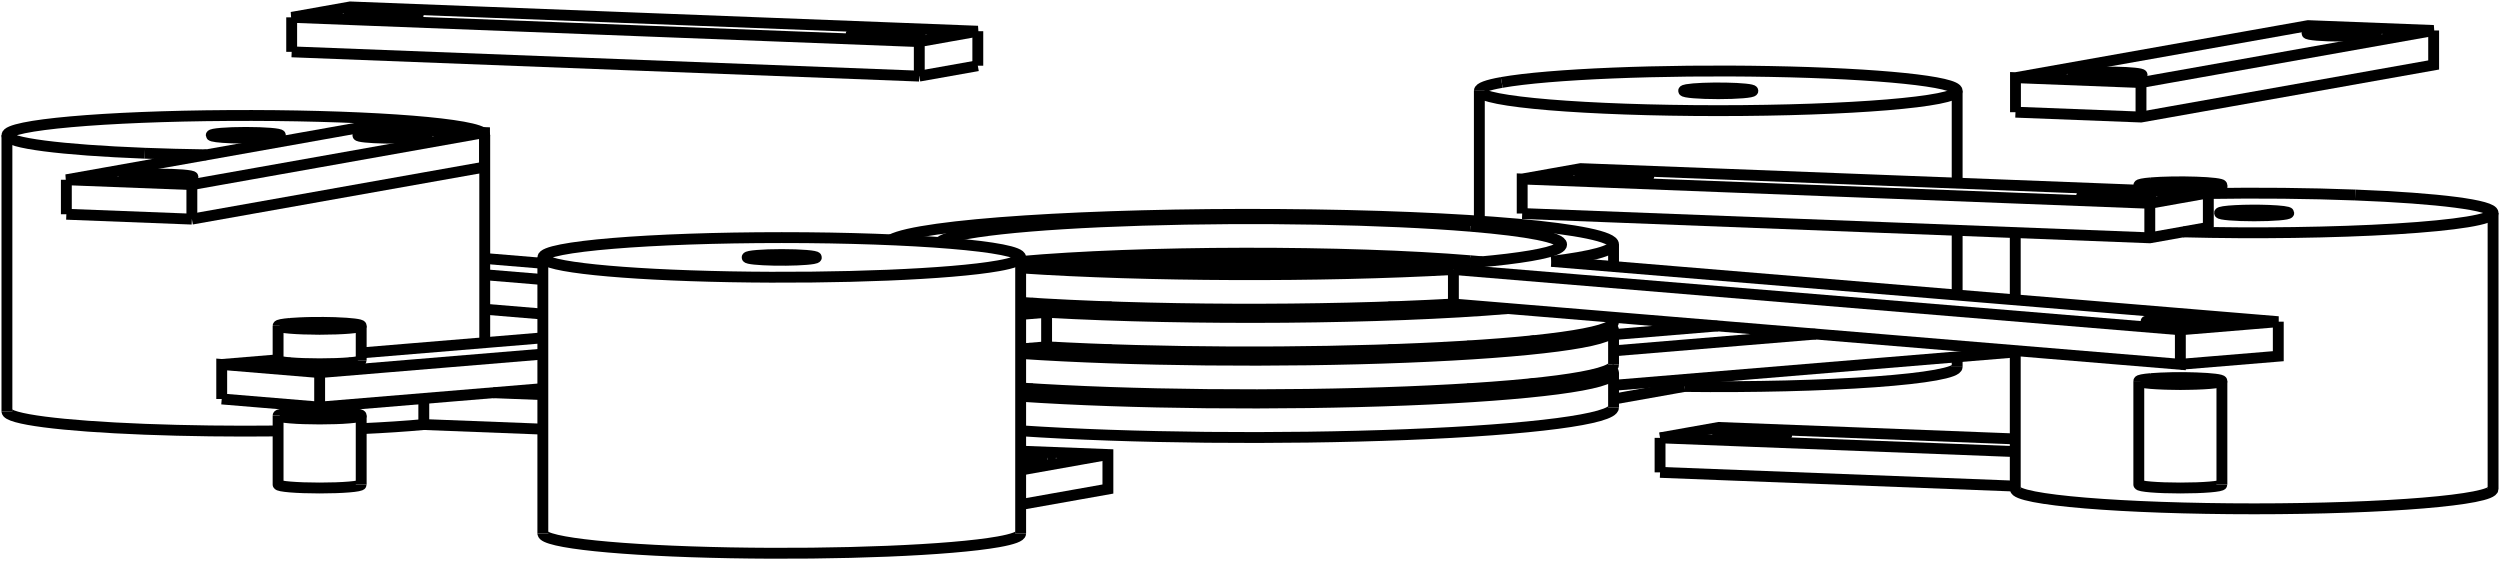
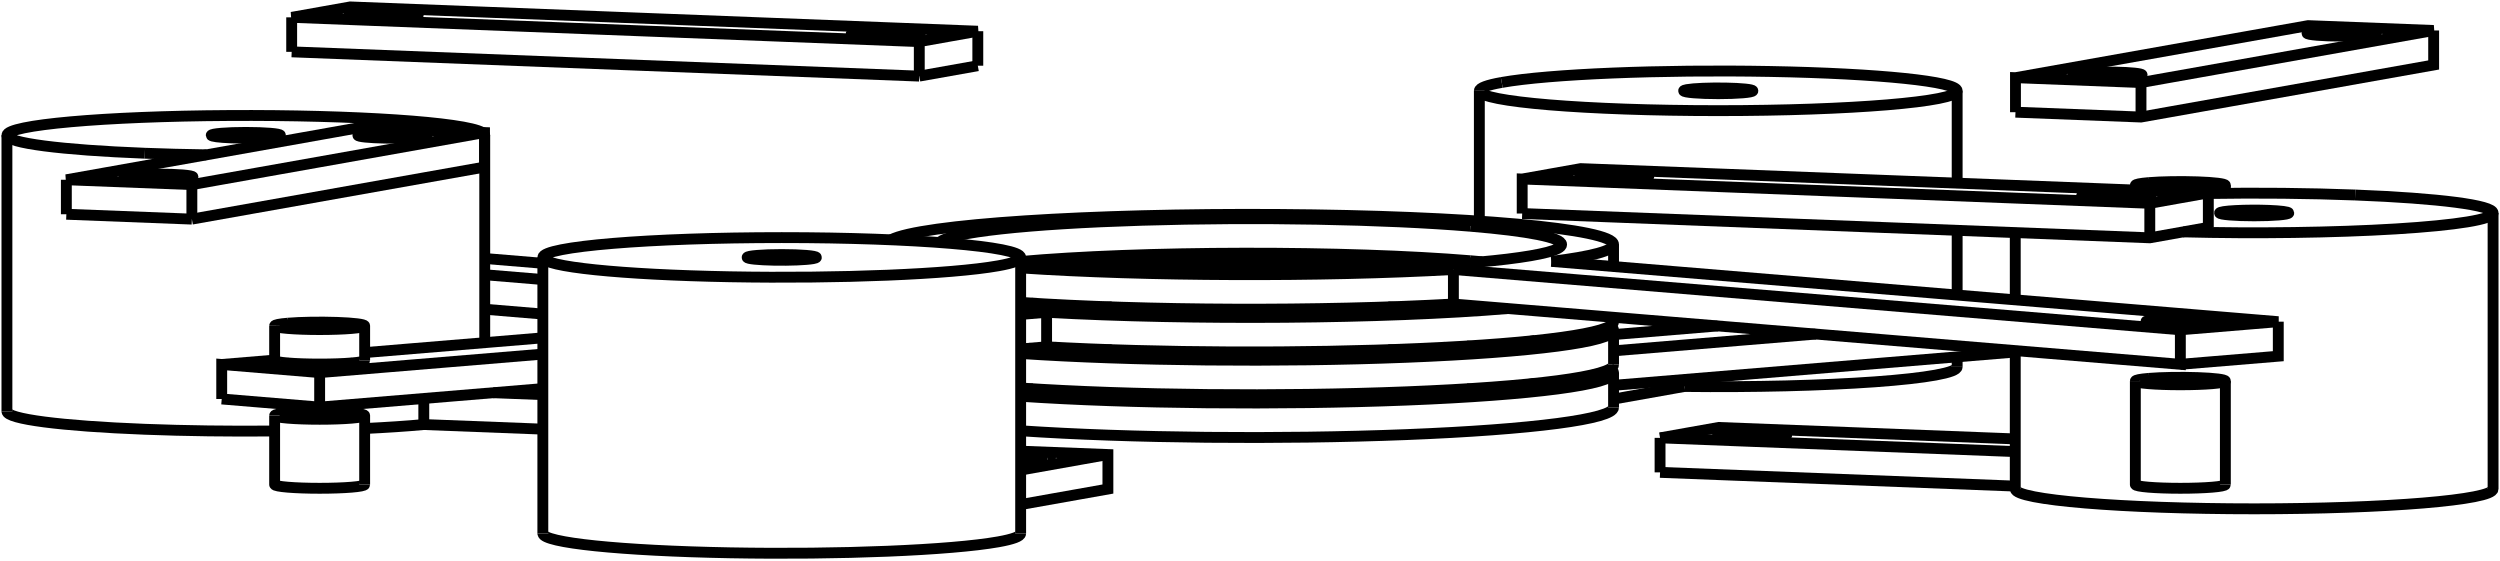
<svg xmlns="http://www.w3.org/2000/svg" version="1.1" viewBox="-180.509 -40.093 361.018 80.897" fill="none" stroke="black" stroke-width="0.6%" vector-effect="non-scaling-stroke">
-   <path d="M -179.509 19.305 A 34.5 2.862 180 0 0 -159.59 21.898 A 34.5 2.862 180 0 0 -140.35 22.14" />
+   <path d="M -179.509 19.305 A 34.5 2.862 180 0 0 -159.59 21.898 A 34.5 2.862 180 0 0 -140.85 22.146" />
  <path d="M -119.31 17.448 L -119.31 21.214 L -102.119 21.879" />
-   <path d="M -128.35 21.811 A 34.5 2.862 180 0 0 -119.31 21.214" />
+   <path d="M -127.85 21.787 A 34.5 2.862 180 0 0 -119.31 21.214" />
  <path d="M -159.59 -17.964 A 34.5 2.862 0 0 1 -179.509 -20.557 A 34.5 2.862 0 0 1 -110.86 -20.965" />
  <path d="M -110.54 -20.679 A 34.5 2.862 0 0 1 -110.509 -20.557 A 34.5 2.862 0 0 1 -110.54 -20.436" />
  <path d="M -150.695 -17.735 A 34.5 2.862 0 0 1 -159.59 -17.964" />
  <path d="M -109.306 16.618 L -102.119 16.896" />
  <path d="M -147.122 -20.182 A 5 0.415 0 0 1 -150.009 -20.557 A 5 0.415 0 1 1 -140.009 -20.557 A 5 0.415 0 0 1 -147.122 -20.182 Z" />
  <path d="M -47.758 -29.101 L -47.758 -34.083 L -39.306 -35.587 L -129.937 -39.093 L -138.389 -37.589 L -47.758 -34.083" />
  <path d="M -39.306 -30.604 L -39.306 -35.587" />
  <path d="M -47.758 -29.101 L -39.306 -30.604" />
  <path d="M -138.389 -32.606 L -138.389 -37.589" />
  <path d="M -138.389 -32.606 L -47.758 -29.101" />
  <path d="M -54.708 -34.81 A 5 0.415 0 0 1 -57.595 -35.186 A 5 0.415 0 1 1 -47.595 -35.186 A 5 0.415 0 0 1 -54.708 -34.81 Z" />
  <path d="M -127.213 -37.614 A 5 0.415 0 0 1 -130.1 -37.99 A 5 0.415 0 1 1 -120.1 -37.99 A 5 0.415 0 0 1 -127.213 -37.614 Z" />
  <path d="M -102.119 36.943 A 34.5 2.862 180 0 0 -36.351 38.152 A 34.5 2.862 180 0 0 -33.119 36.943" />
  <path d="M -36.351 -1.71 A 34.5 2.862 0 0 1 -102.119 -2.92 A 34.5 2.862 0 1 1 -33.119 -2.92 A 34.5 2.862 0 0 1 -36.351 -1.71 Z" />
  <path d="M -33.119 32.768 L -20.52 30.527 L -20.52 25.544 L -33.119 25.057" />
  <path d="M -33.119 27.785 L -20.52 25.544" />
  <path d="M -29.278 26.121 A 5 0.415 0 0 1 -33.119 26.356" />
  <path d="M -33.119 25.535 A 5 0.415 0 0 1 -28.809 25.945 A 5 0.415 0 0 1 -29.278 26.121" />
  <path d="M -63.087 -2.744 A 5 0.415 0 0 1 -72.619 -2.92 A 5 0.415 0 1 1 -62.619 -2.92 A 5 0.415 0 0 1 -63.087 -2.744 Z" />
  <path d="M -110.54 -15.969 L -110.54 -20.952 L -128.666 -21.653 L -170.928 -14.135 L -152.802 -13.434 L -110.54 -20.952" />
  <path d="M -152.802 -8.451 L -152.802 -13.434" />
  <path d="M -152.802 -8.451 L -110.54 -15.969" />
  <path d="M -170.928 -9.153 L -170.928 -14.135" />
  <path d="M -170.928 -9.153 L -152.802 -8.451" />
  <path d="M -119.298 -20.376 A 5 0.415 0 0 1 -128.83 -20.551 A 5 0.415 0 1 1 -118.83 -20.551 A 5 0.415 0 0 1 -119.298 -20.376 Z" />
  <path d="M -153.107 -14.361 A 5 0.415 0 0 1 -162.639 -14.537 A 5 0.415 0 1 1 -152.639 -14.537 A 5 0.415 0 0 1 -153.107 -14.361 Z" />
  <path d="M 110.509 30.523 A 34.5 2.862 180 0 0 179.509 30.523" />
  <path d="M 159.59 -11.933 A 34.5 2.862 360 0 1 179.509 -9.339 A 34.5 2.862 360 0 1 134.742 -6.607" />
  <path d="M 138.389 -12.148 A 34.5 2.862 360 0 1 159.59 -11.933" />
  <path d="M 59.215 28.12 L 110.509 30.104" />
  <path d="M 59.215 23.137 L 110.509 25.121" />
  <path d="M 59.215 28.12 L 59.215 23.137" />
  <path d="M 110.509 23.29 L 67.668 21.633 L 59.215 23.137" />
  <path d="M 74.618 22.36 A 5 0.415 360 0 1 77.505 22.736 A 5 0.415 360 0 1 67.505 22.736 A 5 0.415 360 0 1 74.618 22.36 Z" />
  <path d="M 147.122 -9.715 A 5 0.415 360 0 1 150.009 -9.339 A 5 0.415 360 0 1 140.009 -9.339 A 5 0.415 360 0 1 147.122 -9.715 Z" />
  <path d="M 39.306 -9.258 L 39.306 -14.241 L 129.937 -10.735 L 138.389 -12.239 L 47.758 -15.744 L 39.306 -14.241" />
  <path d="M 138.389 -7.256 L 138.389 -12.239" />
  <path d="M 129.937 -5.752 L 129.937 -10.735" />
  <path d="M 39.306 -9.258 L 129.937 -5.752 L 138.389 -7.256" />
  <path d="M 54.708 -15.018 A 5 0.415 360 0 1 57.595 -14.642 A 5 0.415 360 0 1 47.595 -14.642 A 5 0.415 360 0 1 54.708 -15.018 Z" />
  <path d="M 127.213 -12.213 A 5 0.415 360 0 1 130.1 -11.837 A 5 0.415 360 0 1 120.1 -11.837 A 5 0.415 360 0 1 127.213 -12.213 Z" />
  <path d="M 62.728 15.718 A 34.5 2.862 180 0 0 102.119 12.885" />
  <path d="M 62.728 14.705 L 62.728 15.718" />
  <path d="M 36.351 -28.187 A 34.5 2.862 0 0 1 102.119 -26.977 L 102.119 -13.642" />
  <path d="M 102.119 -26.977 A 34.5 2.862 0 1 1 33.119 -26.977 L 33.119 -8.163" />
  <path d="M 33.119 -26.977 A 34.5 2.862 0 0 1 36.351 -28.187" />
  <path d="M 52.5 17.537 L 62.728 15.718" />
  <path d="M 20.52 17.075 L 20.52 16.565" />
  <path d="M 63.087 -27.152 A 5 0.415 0 0 1 72.619 -26.977 A 5 0.415 0 1 1 62.619 -26.977 A 5 0.415 0 0 1 63.087 -27.152 Z" />
  <path d="M 110.54 -23.893 L 110.54 -28.875 L 128.666 -28.174 L 170.928 -35.692 L 152.802 -36.393 L 110.54 -28.875" />
  <path d="M 128.666 -23.192 L 128.666 -28.174" />
  <path d="M 110.54 -23.893 L 128.666 -23.192 L 170.928 -30.71 L 170.928 -35.692" />
  <path d="M 119.298 -29.452 A 5 0.415 0 0 1 128.83 -29.277 A 5 0.415 0 1 1 118.83 -29.277 A 5 0.415 0 0 1 119.298 -29.452 Z" />
  <path d="M 153.107 -35.466 A 5 0.415 0 0 1 162.639 -35.291 A 5 0.415 0 1 1 152.639 -35.291 A 5 0.415 0 0 1 153.107 -35.466 Z" />
  <path d="M -33.119 22.114 A 52.5 4.355 180 0 0 52.5 18.735" />
  <path d="M 52.003 13.155 A 52.5 4.355 360 0 1 52.5 13.752 L 52.5 18.735" />
  <path d="M 52.5 13.752 A 52.5 4.355 360 0 1 -33.119 17.132" />
  <path d="M -31.298 10.256 A 52.5 4.355 360 0 1 -27.936 10.065" />
  <path d="M 27.936 10.065 A 52.5 4.355 360 0 1 29.372 10.143" />
  <path d="M 52.5 15.553 L 110.509 10.741" />
  <path d="M -31.82 16.096 A 45 3.733 180 0 0 -33.119 16.208" />
  <path d="M 33.511 16.244 A 45 3.733 180 0 0 31.298 16.053" />
  <path d="M -31.298 16.053 A 45 3.733 180 0 0 -31.82 16.096" />
  <path d="M 52.5 10.571 L 81.693 8.149" />
  <path d="M 67.551 6.976 L 52.5 8.224" />
  <path d="M 31.957 9.928 L 29.372 10.143" />
  <path d="M -25.259 10.663 A 45 3.733 360 0 1 -19.947 10.406" />
  <path d="M 19.947 10.406 A 45 3.733 360 0 1 25.259 10.663" />
  <path d="M 41.176 15.258 A 45 3.733 360 0 1 -33.119 16.28" />
  <path d="M -33.119 15.936 A 52.5 4.355 180 0 0 52.5 12.557" />
  <path d="M -29.372 3.964 A 52.5 4.355 0 0 1 -27.936 3.887" />
  <path d="M 27.936 3.887 A 52.5 4.355 0 0 1 31.298 4.077" />
  <path d="M 52.003 6.976 A 52.5 4.355 0 0 1 52.5 7.574 L 52.5 12.557" />
  <path d="M 52.5 7.574 A 52.5 4.355 0 0 1 -33.119 10.953" />
  <path d="M -110.509 4.563 L -102.119 5.259" />
  <path d="M 33.511 10.065 A 45 3.733 180 0 0 31.298 9.874" />
  <path d="M -29.372 3.964 L -31.957 3.75" />
  <path d="M -102.119 -2.07 L -110.509 -2.766" />
  <path d="M -110.509 -0.42 L -102.119 0.276" />
  <path d="M -31.82 10.213 A 45 3.733 360 0 1 -31.957 10.202" />
  <path d="M -25.259 4.484 A 45 3.733 360 0 1 -19.947 4.228" />
  <path d="M 19.947 4.228 A 45 3.733 360 0 1 25.259 4.484" />
  <path d="M 41.176 9.08 A 45 3.733 360 0 1 -31.82 10.213" />
  <path d="M -29.372 9.988 A 52.5 4.355 180 0 0 52.5 6.378" />
  <path d="M -31.298 -2.101 A 52.5 4.355 0 0 1 31.298 -2.101" />
  <path d="M 37.26 4.463 A 52.5 4.355 0 0 1 -29.372 5.005 L -29.372 9.988" />
  <path d="M -134.35 18.696 L -102.119 16.022" />
  <path d="M -33.119 10.298 L -29.372 9.988" />
  <path d="M -148.492 17.523 L -134.35 18.696 L -134.35 13.713 L -102.119 11.039" />
  <path d="M -31.298 3.696 A 45 3.733 180 0 0 -33.119 3.851" />
  <path d="M -148.492 17.523 L -148.492 12.54 L -134.35 13.713" />
-   <path d="M -102.119 8.693 L -128.35 10.869" />
-   <path d="M -140.35 11.864 L -148.492 12.54" />
+   <path d="M -102.119 8.693 L -127.85 10.827" />
+   <path d="M -140.85 11.906 L -148.492 12.54" />
  <path d="M -33.119 5.316 L -29.372 5.005" />
  <path d="M 31.82 4.035 A 45 3.733 360 0 1 -33.119 3.922" />
  <path d="M -25.259 -1.694 A 45 3.733 360 0 1 25.259 -1.694" />
  <path d="M 31.957 4.023 A 45 3.733 360 0 1 31.82 4.035" />
-   <path d="M -130.815 12.833 A 5 0.415 180 0 0 -129.35 12.54 A 5 0.415 180 0 0 -130.236 12.304" />
-   <path d="M -138.465 12.304 A 5 0.415 180 0 0 -139.35 12.54 A 5 0.415 180 0 0 -130.815 12.833" />
+   <path d="M -130.815 12.833 A 5 0.415 180 0 0 -129.35 12.54 A 5 0.415 180 0 0 -129.968 12.34" />
+   <path d="M -138.732 12.34 A 5 0.415 180 0 0 -139.35 12.54 A 5 0.415 180 0 0 -130.815 12.833" />
  <path d="M -33.119 3.578 A 52.5 4.355 180 0 0 29.372 3.809 L 134.35 12.517 L 134.35 7.534 L 148.492 6.361 L 43.515 -2.347" />
  <path d="M 29.372 -1.174 L 29.372 3.809" />
  <path d="M 29.372 -1.174 A 52.5 4.355 0 0 1 -33.119 -1.404" />
  <path d="M -51.853 -5.465 A 52.5 4.355 0 0 1 52.5 -4.783 L 52.5 -1.602" />
  <path d="M 52.5 -4.783 A 52.5 4.355 0 0 1 43.515 -2.347" />
  <path d="M 134.35 12.517 L 148.492 11.344 L 148.492 6.361" />
  <path d="M 31.82 -2.44 A 45 3.733 180 0 0 -33.119 -2.328" />
  <path d="M 33.511 -2.292 A 45 3.733 180 0 0 31.82 -2.44" />
  <path d="M 29.372 -1.174 L 134.35 7.534" />
  <path d="M 31.82 -7.423 A 45 3.733 0 0 1 45 -4.783 A 45 3.733 0 0 1 -33.119 -2.256" />
  <path d="M -44.866 -5.071 A 45 3.733 0 0 1 31.82 -7.423" />
  <path d="M 137.886 6.068 A 5 0.415 180 0 0 129.35 6.361 A 5 0.415 180 0 0 139.35 6.361 A 5 0.415 180 0 0 137.886 6.068 Z" />
-   <path d="M 130.108 14.58 A 6 0.498 360 0 1 140.35 14.932 L 140.35 29.88" />
-   <path d="M 140.35 14.932 A 6 0.498 360 0 1 128.35 14.932 L 128.35 29.88 A 6 0.498 180 0 0 140.35 29.88" />
-   <path d="M 128.35 14.932 A 6 0.498 360 0 1 130.108 14.58" />
+   <path d="M 129.754 14.55 A 6.5 0.539 360 0 1 140.85 14.932 L 140.85 29.88" />
+   <path d="M 140.85 14.932 A 6.5 0.539 360 0 1 127.85 14.932 L 127.85 29.88 A 6.5 0.539 180 0 0 140.85 29.88" />
+   <path d="M 127.85 14.932 A 6.5 0.539 360 0 1 129.754 14.55" />
  <path d="M 137.886 15.225 A 5 0.415 180 0 0 139.35 14.932 A 5 0.415 180 0 0 129.35 14.932 A 5 0.415 180 0 0 137.886 15.225 Z" />
-   <path d="M 130.108 -13.689 A 6 0.498 360 0 1 140.35 -13.337 L 140.35 -12.175" />
-   <path d="M 140.35 -13.337 A 6 0.498 360 0 1 128.35 -13.337 L 128.35 -12.627" />
-   <path d="M 128.35 -13.337 A 6 0.498 360 0 1 130.108 -13.689" />
+   <path d="M 129.754 -13.718 A 6.5 0.539 360 0 1 140.85 -13.337 L 140.85 -12.18" />
+   <path d="M 140.85 -13.337 A 6.5 0.539 360 0 1 127.85 -13.337 L 127.85 -12.646" />
+   <path d="M 127.85 -13.337 A 6.5 0.539 360 0 1 129.754 -13.718" />
  <path d="M 137.886 -13.044 A 5 0.415 180 0 0 139.35 -13.337 A 5 0.415 180 0 0 129.35 -13.337 A 5 0.415 180 0 0 137.886 -13.044 Z" />
-   <path d="M -138.593 19.562 A 6 0.498 360 0 1 -128.35 19.914 L -128.35 29.88" />
-   <path d="M -128.35 19.914 A 6 0.498 360 0 1 -140.35 19.914 L -140.35 29.88 A 6 0.498 180 0 0 -128.35 29.88" />
-   <path d="M -140.35 19.914 A 6 0.498 360 0 1 -138.593 19.562" />
+   <path d="M -138.946 19.533 A 6.5 0.539 360 0 1 -127.85 19.914 L -127.85 29.88" />
+   <path d="M -127.85 19.914 A 6.5 0.539 360 0 1 -140.85 19.914 L -140.85 29.88 A 6.5 0.539 180 0 0 -127.85 29.88" />
+   <path d="M -140.85 19.914 A 6.5 0.539 360 0 1 -138.946 19.533" />
  <path d="M -130.815 20.208 A 5 0.415 180 0 0 -129.35 19.914 A 5 0.415 180 0 0 -139.35 19.914 A 5 0.415 180 0 0 -130.815 20.208 Z" />
-   <path d="M -138.593 6.607 A 6 0.498 360 0 1 -128.35 6.959 L -128.35 11.942" />
-   <path d="M -128.35 6.959 A 6 0.498 360 0 1 -140.35 6.959 L -140.35 11.942 A 6 0.498 180 0 0 -128.35 11.942" />
-   <path d="M -140.35 6.959 A 6 0.498 360 0 1 -138.593 6.607" />
+   <path d="M -138.946 6.578 A 6.5 0.539 360 0 1 -127.85 6.959 L -127.85 11.942" />
+   <path d="M -127.85 6.959 A 6.5 0.539 360 0 1 -140.85 6.959 L -140.85 11.942 A 6.5 0.539 180 0 0 -127.85 11.942" />
+   <path d="M -140.85 6.959 A 6.5 0.539 360 0 1 -138.946 6.578" />
  <path d="M -130.815 7.252 A 5 0.415 180 0 0 -129.35 6.959 A 5 0.415 180 0 0 -139.35 6.959 A 5 0.415 180 0 0 -130.815 7.252 Z" />
  <path d="M -179.509 -20.557 L -179.509 19.305" />
  <path d="M -110.509 -20.557 L -110.509 9.389" />
  <path d="M -102.119 -2.92 L -102.119 36.943" />
  <path d="M -33.119 -2.92 L -33.119 36.943" />
  <path d="M 110.509 -6.504 L 110.509 3.21" />
  <path d="M 110.509 10.539 L 110.509 30.523" />
  <path d="M 179.509 -9.339 L 179.509 30.523" />
  <path d="M 33.119 -2.328 L 33.119 -2.256" />
  <path d="M 102.119 -6.828 L 102.119 2.514" />
  <path d="M 102.119 11.437 L 102.119 12.885" />
  <path d="M 52.5 5.727 L 52.5 6.378" />
</svg>
